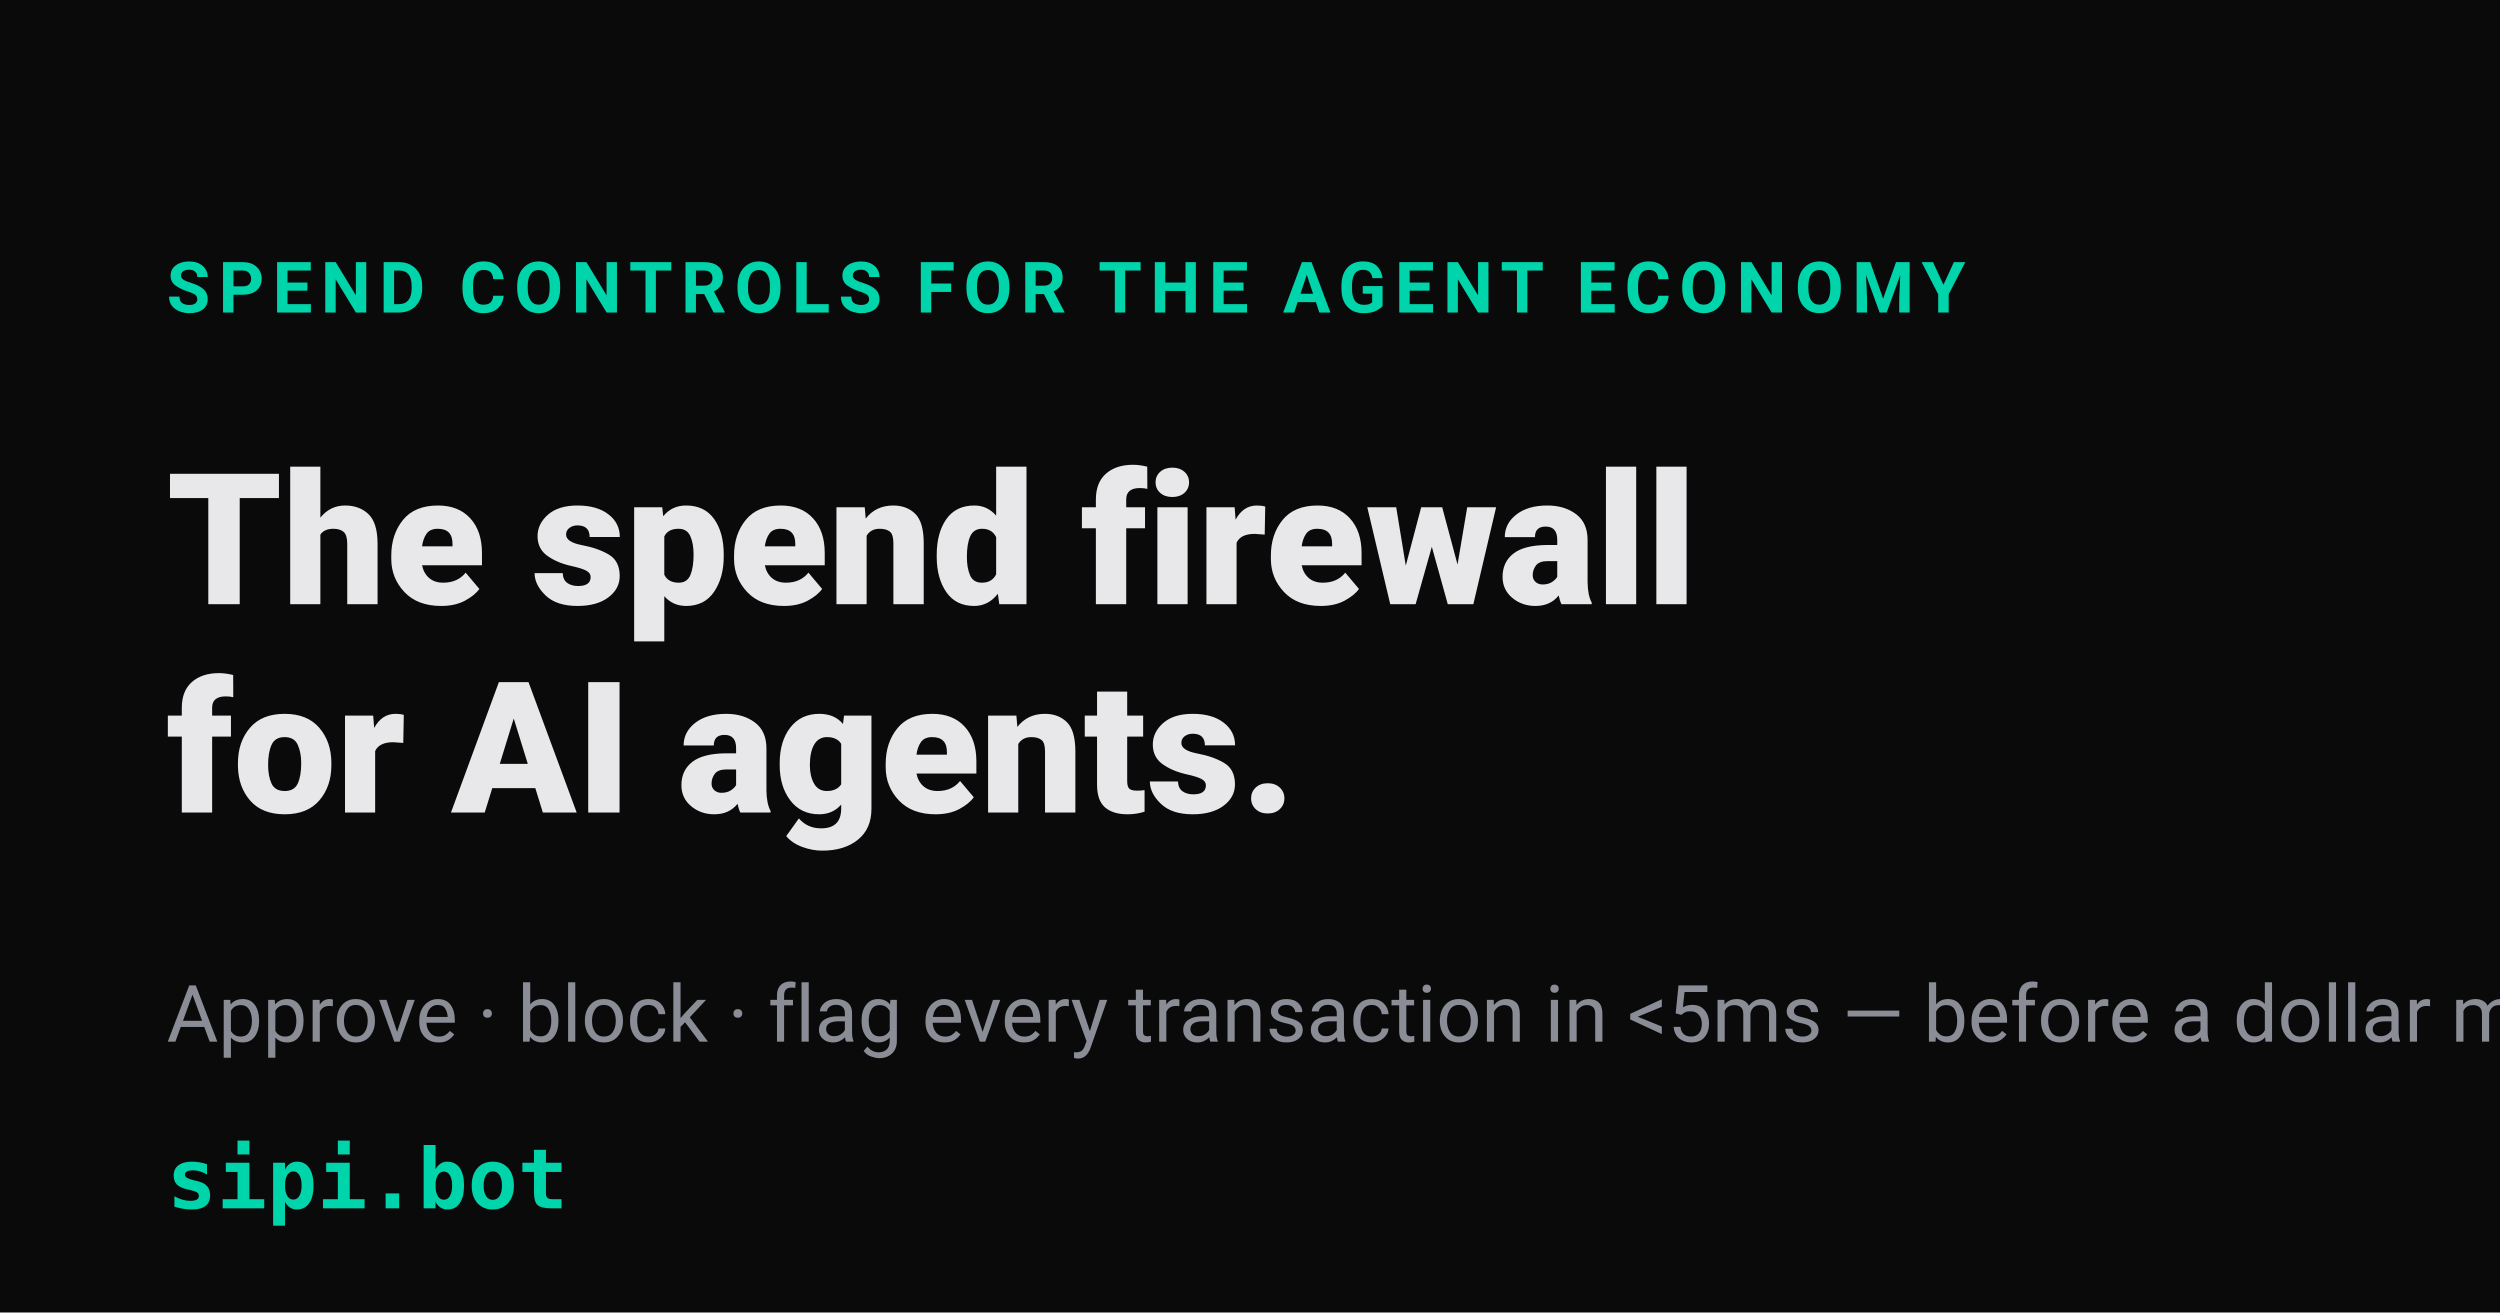
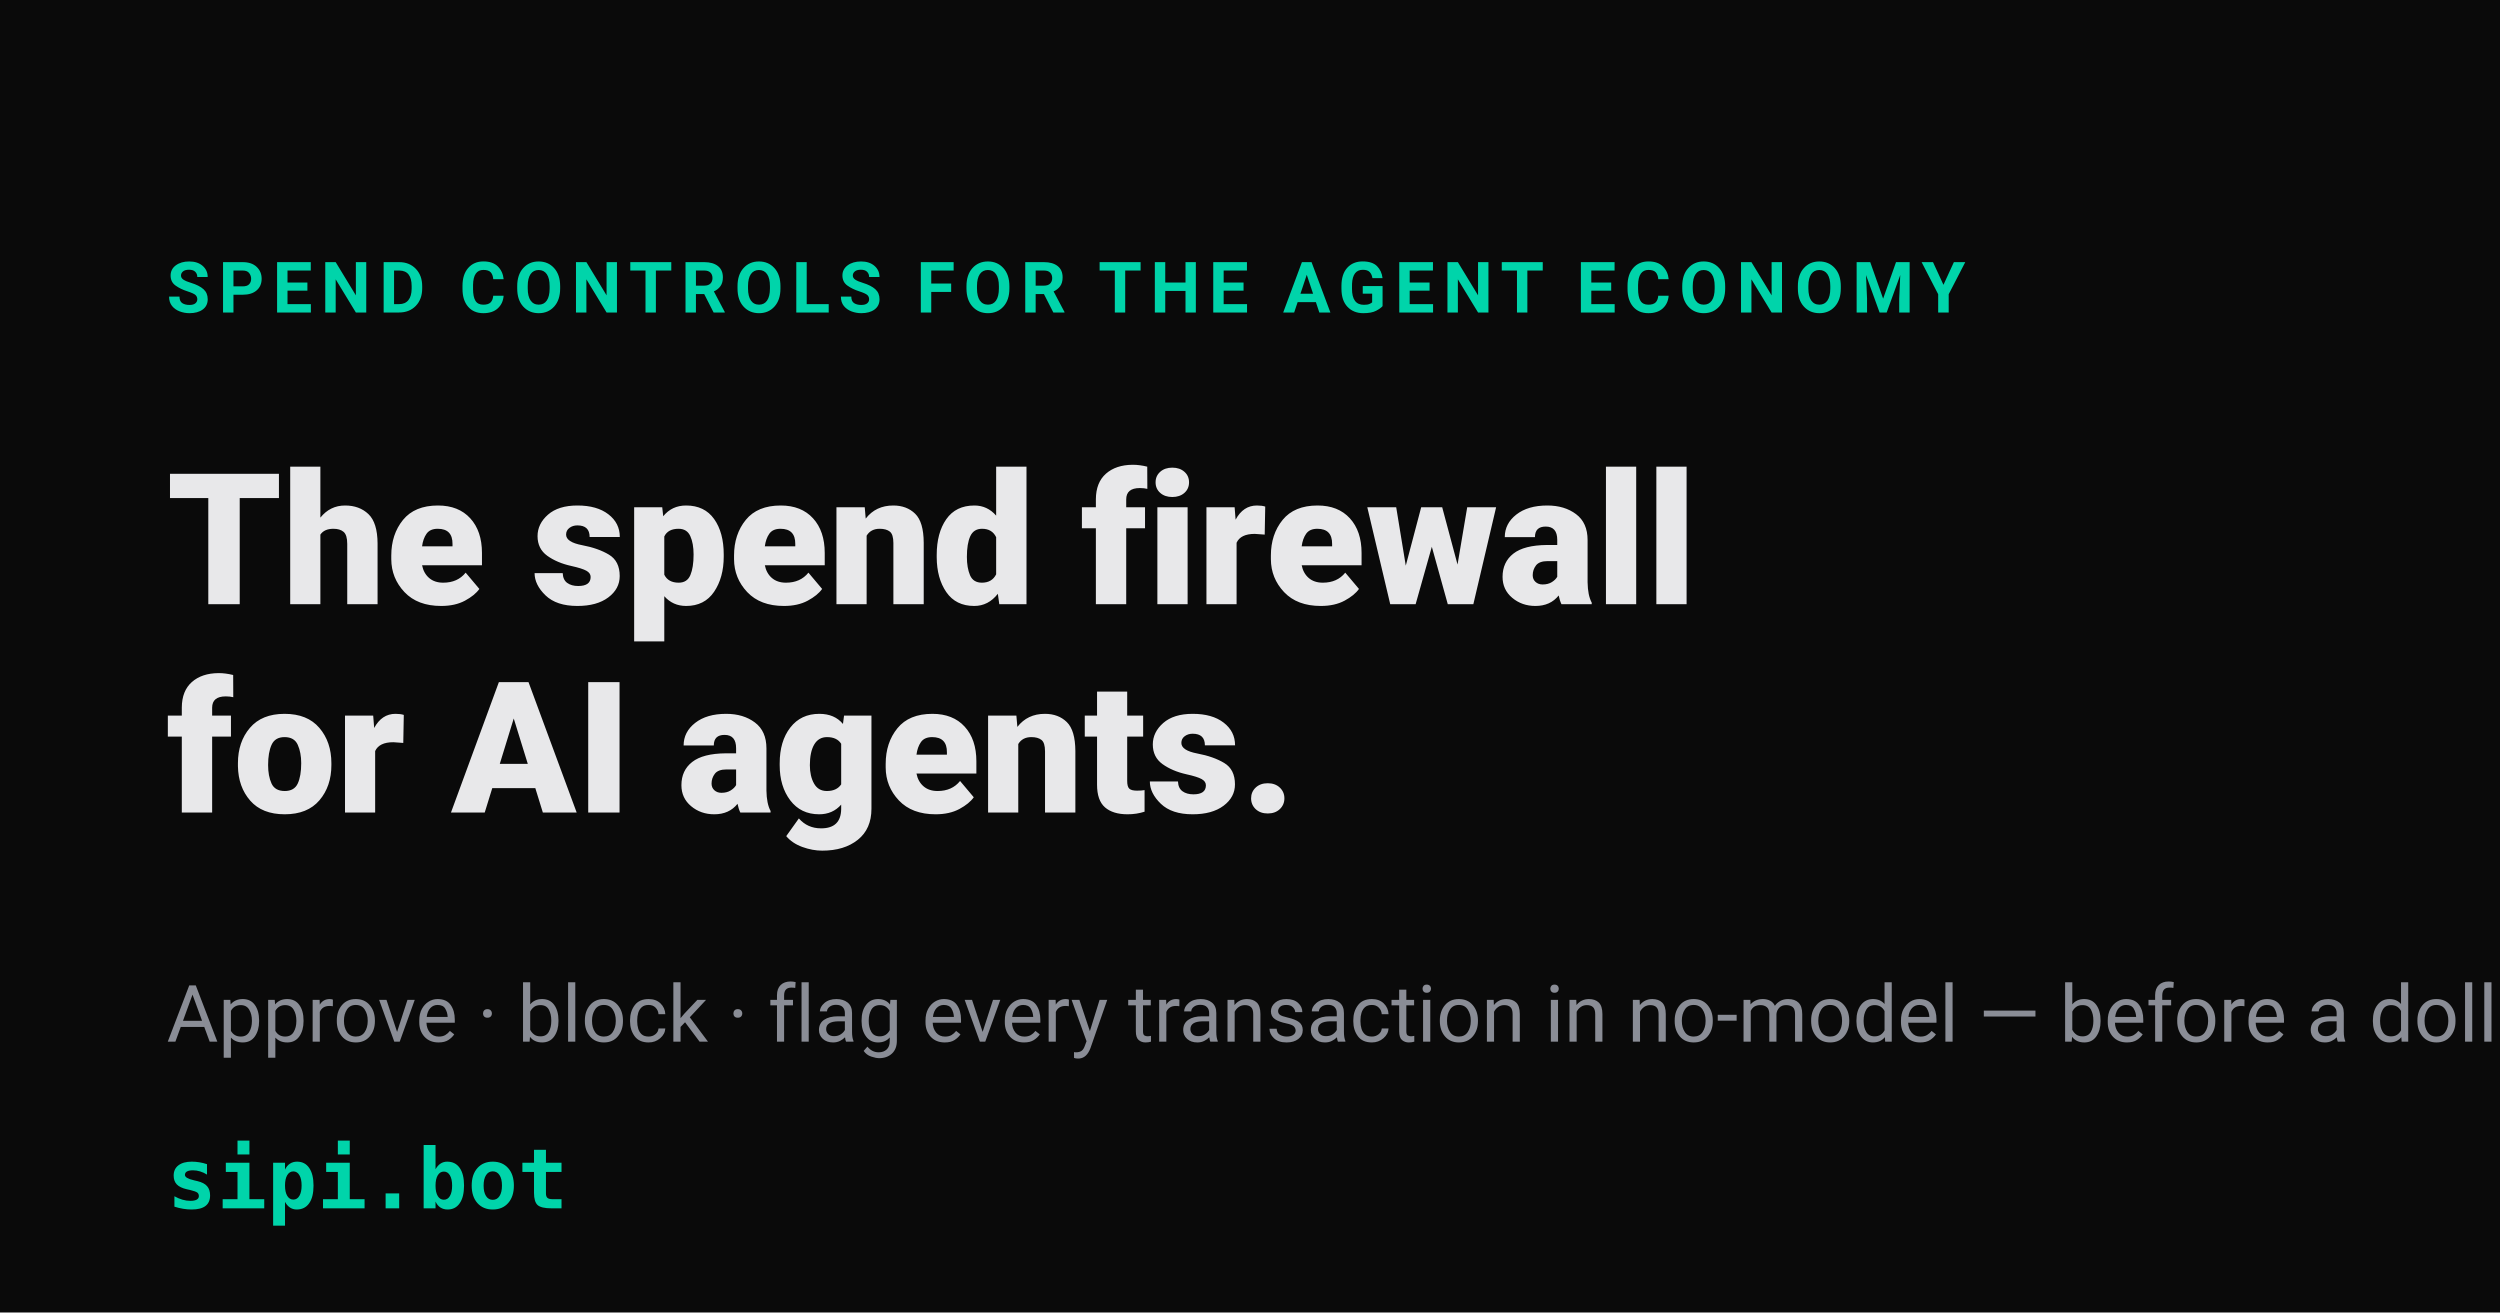
<svg xmlns="http://www.w3.org/2000/svg" width="1200" height="630" viewBox="0 0 1200 630">
  <rect width="1200" height="630" fill="#0a0a0a" />
  <rect width="1200" height="630" fill="url(#g)" />
  <defs>
    <radialgradient id="g" cx="50%" cy="0%" r="80%">
      <stop offset="0%" stop-color="#00d4aa" stop-opacity="0.14" />
      <stop offset="100%" stop-color="#0a0a0a" stop-opacity="0" />
    </radialgradient>
  </defs>
  <text x="80" y="150" font-family="-apple-system,Segoe UI,Roboto,sans-serif" font-size="34" fill="#00d4aa" font-weight="700" letter-spacing="4">SPEND CONTROLS FOR THE AGENT ECONOMY</text>
  <text x="80" y="290" font-family="-apple-system,Segoe UI,Roboto,sans-serif" font-size="88" fill="#e8e8ea" font-weight="800">The spend firewall</text>
  <text x="80" y="390" font-family="-apple-system,Segoe UI,Roboto,sans-serif" font-size="88" fill="#e8e8ea" font-weight="800">for AI agents.</text>
-   <text x="80" y="500" font-family="-apple-system,Segoe UI,Roboto,sans-serif" font-size="38" fill="#8a8d96">Approve · block · flag every transaction in &lt;5ms — before a dollar moves.</text>
+   <text x="80" y="500" font-family="-apple-system,Segoe UI,Roboto,sans-serif" font-size="38" fill="#8a8d96">Approve · block · flag every transaction in no-model — before a dollar moves.</text>
  <text x="80" y="580" font-family="SF Mono,monospace" font-size="40" fill="#00d4aa" font-weight="700">sipi.bot</text>
</svg>
